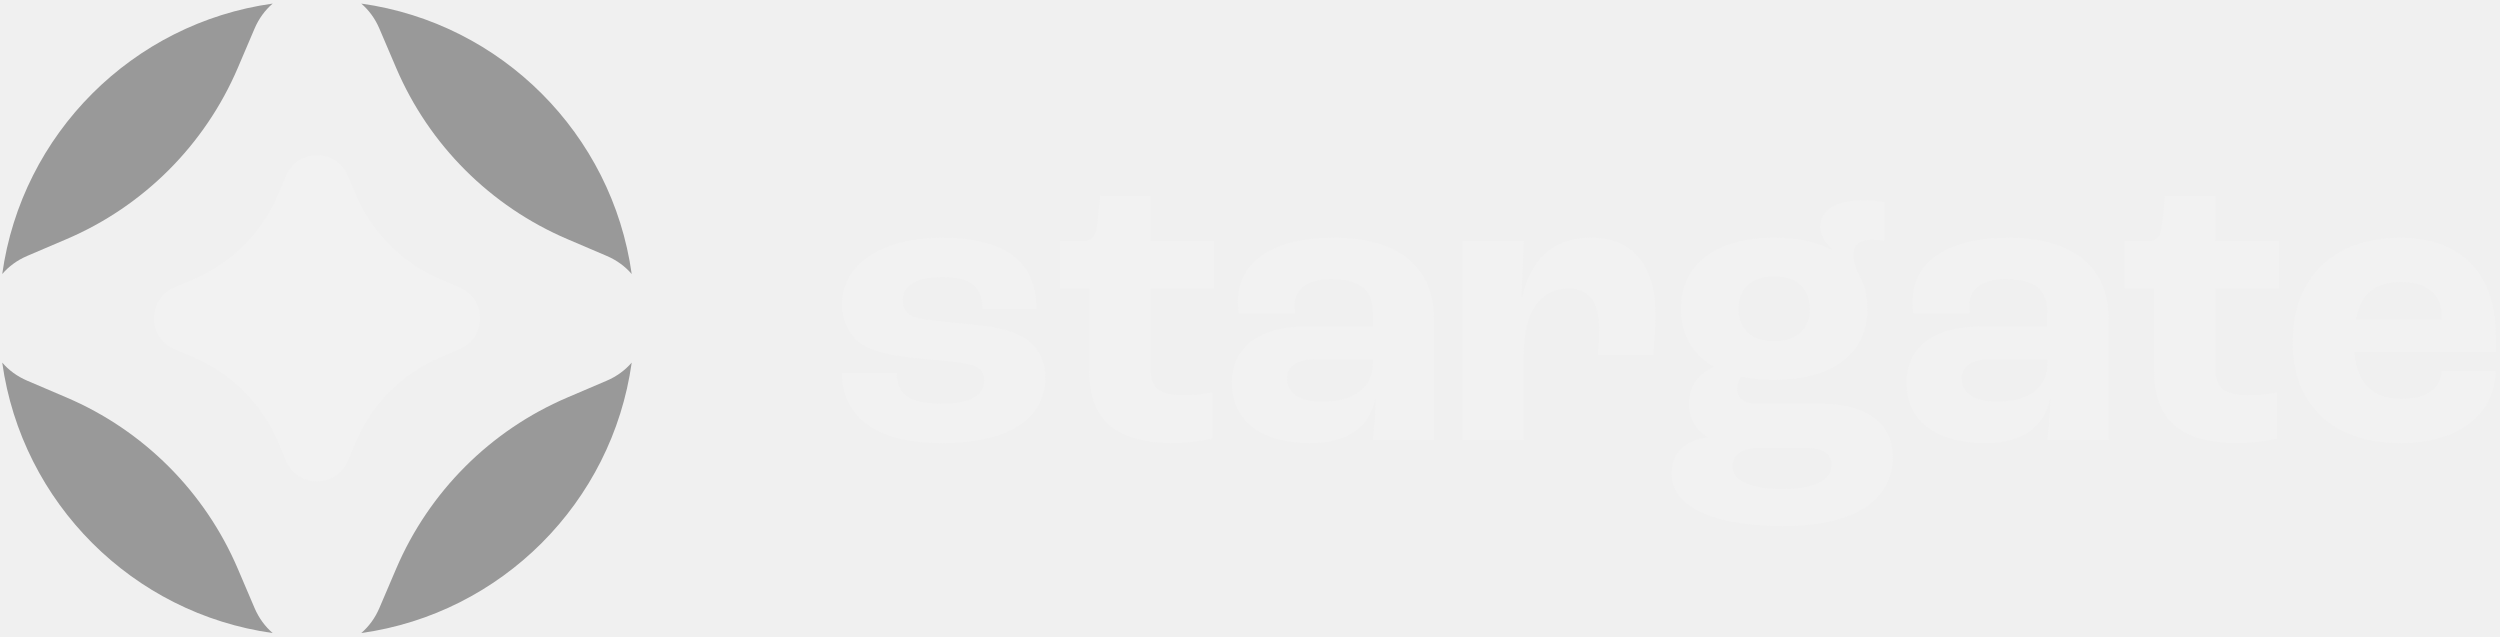
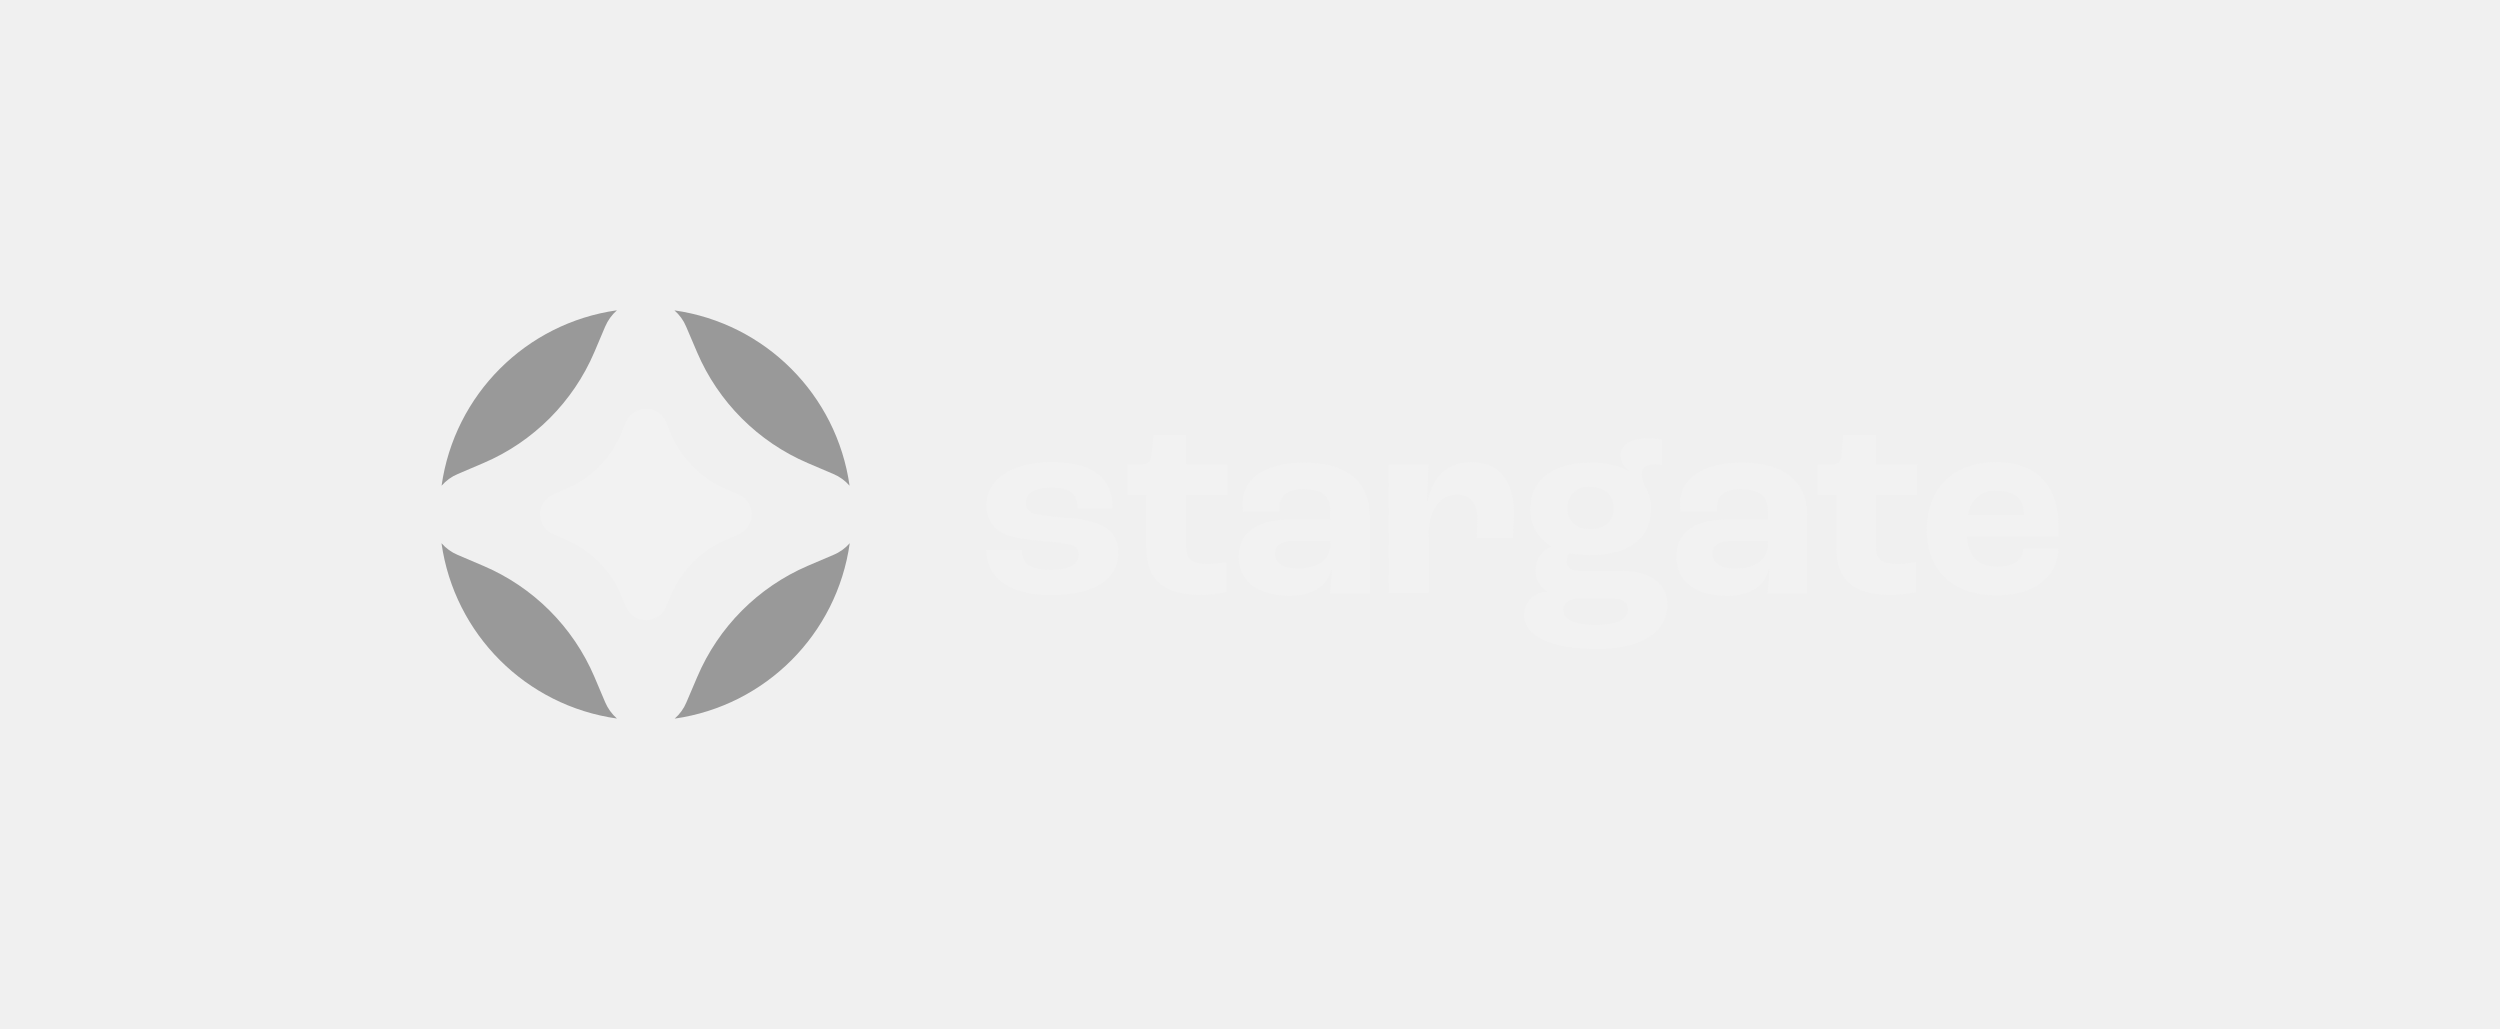
- <svg xmlns="http://www.w3.org/2000/svg" width="699" height="178" viewBox="0 0 699 178" fill="none">
-   <g clip-path="url(#clip0_4978_230280)">
-     <path d="M235.412 104.301H250.728C250.728 109.484 253.32 112.861 263.119 112.861C272.013 112.861 275.168 110.269 275.168 106.213C275.168 104.188 274.154 102.611 271.228 101.939C268.298 101.263 263.795 100.812 258.274 100.357C250.281 99.681 244.084 98.446 240.708 96.079C237.553 93.826 235.412 89.773 235.412 85.158C235.412 73.109 247.798 66.461 263.228 66.461C281.474 66.461 289.808 73.447 289.808 86.397H274.717C274.604 80.538 271.904 77.499 263.457 77.499C255.799 77.499 252.418 80.087 252.418 83.918C252.418 86.28 253.32 88.083 256.475 88.872C259.288 89.548 264.242 89.999 270.214 90.562C277.083 91.238 281.924 91.914 286.089 94.281C289.695 96.305 292.287 100.474 292.287 105.315C292.287 117.026 282.262 123.899 263.228 123.899C243.634 123.899 235.412 115.565 235.412 104.301H235.412Z" fill="#F2F2F2" />
-     <path d="M304.559 103.854V80.658H296.338V67.366H302.982C305.574 67.366 306.475 65.905 306.813 62.525L307.602 54.754H321.679V67.366H339.47V80.658H321.679V102.952C321.679 108.699 324.379 110.498 331.135 110.498C333.502 110.498 336.995 110.16 338.907 109.709V122.659C337.442 122.997 332.713 123.903 328.097 123.903C310.753 123.903 304.559 116.244 304.559 103.854V103.854Z" fill="#F2F2F2" />
-     <path fill-rule="evenodd" clip-rule="evenodd" d="M344.421 107.005C344.421 97.882 350.952 91.238 365.705 91.238H383.834V87.524C383.834 80.763 380.007 78.059 372.124 78.059C365.705 78.059 361.987 80.763 361.987 85.266C361.987 85.604 361.987 86.51 362.1 87.633H346.336C346.22 86.735 346.107 85.496 346.107 84.369C346.107 73.109 356.019 66.461 372.913 66.461C390.591 66.461 400.954 74.345 400.954 89.21V122.994H383.834C384.173 120.181 384.623 115.11 384.623 111.734H384.511C382.82 119.617 376.514 123.899 366.381 123.899C353.427 123.899 344.421 118.265 344.421 107.005V107.005ZM383.835 101.603V100.477H367.283C362.664 100.477 359.851 102.613 359.851 105.768C359.851 110.046 363.565 112.3 369.758 112.3C378.656 112.3 383.835 108.36 383.835 101.603V101.603Z" fill="#F2F2F2" />
-     <path d="M408.944 67.362H426.06L425.384 83.242H425.609C427.975 72.654 433.943 66.461 444.869 66.461C456.242 66.461 462.89 73.781 462.89 88.196C462.89 91.351 462.552 96.305 462.326 99.234H446.785C447.006 96.53 447.123 93.717 447.123 92.027C447.123 83.918 443.855 80.654 438.45 80.654C431.13 80.654 426.06 86.618 426.06 99.005V122.994H408.944L408.944 67.362Z" fill="#F2F2F2" />
-     <path fill-rule="evenodd" clip-rule="evenodd" d="M529.221 127.616C529.221 140.341 517.845 147.101 498.588 147.101C478.994 147.101 467.393 141.693 467.393 132.457C467.393 126.602 471.224 122.996 477.417 122.32V122.211C474.037 120.07 472.234 117.028 472.234 113.088C472.234 107.797 474.938 104.529 479.107 102.613V102.5C473.248 99.124 469.984 93.607 469.984 86.4C469.984 73.896 479.671 66.463 495.997 66.463C502.528 66.463 507.937 67.59 512.102 69.844L512.215 69.618C509.961 67.59 508.951 65.337 508.951 63.308C508.951 58.696 513.567 55.992 520.662 55.992C523.704 55.992 525.281 56.218 526.855 56.556V67.365C525.841 67.139 524.714 67.027 523.475 67.027C519.873 67.027 518.183 68.604 518.183 71.192C518.183 72.544 518.633 74.234 519.422 76.262C521.225 79.075 522.123 82.456 522.123 86.4C522.123 98.899 512.44 106.215 495.997 106.215C492.621 106.215 489.582 105.881 486.761 105.317C486.315 105.994 485.751 107.346 485.751 108.919C485.751 111.398 487.776 112.863 491.156 112.863H509.176C521.789 112.863 529.221 118.38 529.221 127.616L529.221 127.616ZM512.103 129.983C512.103 126.94 509.854 125.25 504.896 125.25H491.721C487.101 125.25 484.4 127.165 484.4 130.321C484.4 134.486 489.584 136.735 498.364 136.735C507.037 136.735 512.103 134.373 512.103 129.983ZM486.084 86.397C486.084 92.026 489.802 95.403 495.996 95.403C502.306 95.403 506.02 92.026 506.02 86.397C506.02 80.654 502.306 77.273 495.996 77.273C489.802 77.273 486.084 80.654 486.084 86.397Z" fill="#F2F2F2" />
-     <path fill-rule="evenodd" clip-rule="evenodd" d="M533.048 107.005C533.048 97.882 539.579 91.238 554.332 91.238H572.461V87.524C572.461 80.763 568.634 78.059 560.751 78.059C554.332 78.059 550.618 80.763 550.618 85.266C550.618 85.604 550.618 86.51 550.726 87.633H534.963C534.851 86.735 534.734 85.496 534.734 84.369C534.734 73.109 544.646 66.461 561.54 66.461C579.218 66.461 589.581 74.345 589.581 89.21V122.994H572.461C572.8 120.181 573.254 115.11 573.254 111.734H573.137C571.447 119.617 565.141 123.899 555.008 123.899C542.058 123.899 533.048 118.265 533.048 107.005V107.005ZM572.462 101.603V100.477H555.911C551.291 100.477 548.478 102.613 548.478 105.768C548.478 110.046 552.192 112.3 558.385 112.3C567.283 112.3 572.462 108.36 572.462 101.603V101.603Z" fill="#F2F2F2" />
-     <path d="M602.302 103.854V80.658H594.08V67.366H600.728C603.316 67.366 604.217 65.905 604.555 62.525L605.344 54.754H619.421V67.366H637.216V80.658H619.421V102.952C619.421 108.699 622.125 110.498 628.882 110.498C631.248 110.498 634.737 110.16 636.648 109.709V122.659C635.188 122.997 630.455 123.903 625.839 123.903C608.495 123.903 602.302 116.244 602.302 103.854V103.854Z" fill="#F2F2F2" />
-     <path fill-rule="evenodd" clip-rule="evenodd" d="M697.799 98.446H658.269C659.058 107.565 663.673 111.508 671.332 111.508C677.976 111.508 682.254 109.146 682.708 103.738H697.799C697.461 116.462 686.874 123.899 670.994 123.899C652.526 123.899 641.037 113.42 641.037 95.742C641.037 77.383 652.526 66.461 671.332 66.461C686.874 66.461 697.799 75.359 697.799 93.605V98.446ZM682.709 88.425C682.709 82.119 678.428 78.856 671.333 78.856C664.125 78.856 660.073 82.007 658.721 89.327H682.709V88.425Z" fill="#F2F2F2" />
-     <g clip-path="url(#clip1_4978_230280)">
-       <g clip-path="url(#clip2_4978_230280)">
-         <path d="M106.077 8.001L110.761 18.972C119.954 40.513 137.111 57.67 158.652 66.863L169.623 71.547C172.494 72.771 174.825 74.527 176.624 76.618C171.16 37.445 140.179 6.459 101.006 1C103.093 2.795 104.853 5.13 106.077 8.001H106.077Z" fill="#999999" />
-         <path d="M7.625 71.547L18.596 66.863C40.137 57.67 57.294 40.513 66.492 18.972L71.171 8.001C72.399 5.13 74.155 2.795 76.242 1C37.069 6.459 6.087 37.445 0.624 76.618C2.423 74.527 4.754 72.771 7.625 71.547Z" fill="#999999" />
-         <path d="M169.623 106.45L158.652 111.134C137.111 120.327 119.954 137.489 110.761 159.029L106.077 169.996C104.853 172.867 103.093 175.202 101.006 177.001C140.179 171.538 171.16 140.552 176.624 101.379C174.825 103.47 172.494 105.226 169.623 106.45H169.623Z" fill="#999999" />
-         <path d="M71.171 169.996L66.492 159.029C57.294 137.489 40.137 120.327 18.596 111.134L7.625 106.45C4.754 105.226 2.423 103.47 0.624 101.379C6.087 140.552 37.069 171.538 76.242 177.001C74.155 175.202 72.399 172.867 71.171 169.996Z" fill="#999999" />
-       </g>
-       <path d="M48.709 80.395L54.115 78.086C64.729 73.554 73.186 65.102 77.717 54.489L80.022 49.082C83.254 41.509 93.99 41.509 97.222 49.082L99.527 54.489C104.058 65.102 112.515 73.554 123.129 78.086L128.535 80.395C136.108 83.627 136.108 94.359 128.535 97.591L123.129 99.9C112.515 104.432 104.058 112.884 99.527 123.502L97.222 128.904C93.99 136.477 83.254 136.477 80.022 128.904L77.717 123.502C73.186 112.884 64.729 104.432 54.115 99.9L48.709 97.591C41.136 94.359 41.136 83.627 48.709 80.395Z" fill="#F2F2F2" />
-     </g>
-   </g>
+ <svg xmlns="http://www.w3.org/2000/svg" id="图层_1" data-name="图层 1" viewBox="0 0 294 121">
  <defs>
-     <clipPath id="clip0_4978_230280">
-       <rect width="697.176" height="176" fill="white" transform="translate(0.621094 1)" />
-     </clipPath>
-     <clipPath id="clip1_4978_230280">
-       <rect width="176.001" height="176" fill="white" transform="translate(0.62207 1)" />
-     </clipPath>
-     <clipPath id="clip2_4978_230280">
-       <rect width="176.001" height="176" fill="white" transform="translate(0.623047 1)" />
+     <style>.cls-1{fill:none;}.cls-2,.cls-3{fill:#f2f2f2;}.cls-3{fill-rule:evenodd;}.cls-4{clip-path:url(#clip-path);}.cls-5{fill:#999;}</style>
+     <clipPath id="clip-path">
+       <rect class="cls-1" x="51.93" y="36.5" width="48" height="48" />
    </clipPath>
  </defs>
+   <path class="cls-2" d="M116,64.67h4.18c0,1.42.71,2.34,3.38,2.34,2.43,0,3.29-.71,3.29-1.82,0-.55-.28-1-1.08-1.16a26.58,26.58,0,0,0-3.53-.43c-2.18-.19-3.87-.52-4.79-1.17a3.65,3.65,0,0,1-1.45-3c0-3.28,3.38-5.1,7.59-5.1,5,0,7.25,1.91,7.25,5.44h-4.12c0-1.6-.76-2.43-3.07-2.43-2.09,0-3,.71-3,1.75a1.26,1.26,0,0,0,1.11,1.36,37.13,37.13,0,0,0,3.75.46,10.58,10.58,0,0,1,4.33,1,3.45,3.45,0,0,1,1.69,3c0,3.19-2.74,5.07-7.93,5.07S116,67.75,116,64.67Z" />
+   <path class="cls-2" d="M134.82,64.55V58.22h-2.24V54.6h1.81c.71,0,1-.4,1.05-1.32l.21-2.12h3.84V54.6h4.85v3.62h-4.85v6.09c0,1.56.74,2,2.58,2a11.45,11.45,0,0,0,2.12-.21v3.53a15,15,0,0,1-2.95.34c-4.73,0-6.42-2.09-6.42-5.47Z" />
+   <path class="cls-3" d="M145.69,65.41c0-2.49,1.79-4.3,5.81-4.3h4.94v-1c0-1.85-1-2.58-3.19-2.58-1.75,0-2.77.73-2.77,2a5,5,0,0,0,0,.65h-4.3a6.06,6.06,0,0,1-.07-.89c0-3.07,2.71-4.89,7.31-4.89,4.83,0,7.65,2.15,7.65,6.21v9.21h-4.67a28.57,28.57,0,0,0,.22-3.07h0c-.46,2.15-2.18,3.32-4.95,3.32-3.53,0-6-1.54-6-4.61Zm10.75-1.47v-.31h-4.51c-1.26,0-2,.58-2,1.44,0,1.17,1,1.78,2.7,1.78,2.43,0,3.84-1.07,3.84-2.91Z" />
+   <path class="cls-2" d="M163.29,54.6H168l-.19,4.33h.07c.64-2.89,2.27-4.58,5.25-4.58s4.91,2,4.91,5.93c0,.86-.09,2.21-.15,3h-4.24c.06-.74.09-1.5.09-2,0-2.22-.89-3.11-2.36-3.11-2,0-3.38,1.63-3.38,5v6.54h-4.67Z" />
+   <path class="cls-3" d="M196.09,71c0,3.47-3.1,5.32-8.35,5.32s-8.51-1.48-8.51-4A2.71,2.71,0,0,1,182,69.59v0a2.82,2.82,0,0,1-1.42-2.49,3,3,0,0,1,1.88-2.86v0a4.8,4.8,0,0,1-2.49-4.39c0-3.41,2.64-5.44,7.09-5.44a9.2,9.2,0,0,1,4.4.93l0-.07a2.33,2.33,0,0,1-.89-1.72c0-1.25,1.25-2,3.19-2a7.47,7.47,0,0,1,1.69.15v3a4.42,4.42,0,0,0-.92-.09c-1,0-1.45.43-1.45,1.13a4.26,4.26,0,0,0,.34,1.39,5,5,0,0,1,.74,2.76c0,3.41-2.64,5.4-7.13,5.4a13.07,13.07,0,0,1-2.52-.24,1.88,1.88,0,0,0-.27,1c0,.68.55,1.08,1.47,1.08h4.92c3.44,0,5.46,1.5,5.46,4Zm-4.66.65c0-.83-.62-1.29-2-1.29h-3.59c-1.26,0-2,.52-2,1.38,0,1.14,1.41,1.75,3.81,1.75S191.43,72.87,191.43,71.68Zm-7.1-11.89c0,1.54,1,2.46,2.7,2.46s2.74-.92,2.74-2.46-1-2.49-2.74-2.49A2.38,2.38,0,0,0,184.33,59.79Z" />
+   <path class="cls-3" d="M197.14,65.41c0-2.49,1.78-4.3,5.8-4.3h4.95v-1c0-1.85-1-2.58-3.2-2.58-1.75,0-2.76.73-2.76,2,0,.09,0,.34,0,.65h-4.3a8,8,0,0,1-.06-.89c0-3.07,2.7-4.89,7.31-4.89,4.82,0,7.65,2.15,7.65,6.21v9.21h-4.67c.09-.77.21-2.15.21-3.07h0c-.46,2.15-2.18,3.32-4.94,3.32-3.53,0-6-1.54-6-4.61Zm10.75-1.47v-.31h-4.52c-1.26,0-2,.58-2,1.44,0,1.17,1,1.78,2.7,1.78,2.42,0,3.84-1.07,3.84-2.91Z" />
+   <path class="cls-2" d="M216,64.55V58.22h-2.25V54.6h1.82c.7,0,1-.4,1-1.32l.21-2.12h3.84V54.6h4.86v3.62h-4.86v6.09c0,1.56.74,2,2.58,2a11.45,11.45,0,0,0,2.12-.21v3.53a15,15,0,0,1-2.95.34c-4.73,0-6.41-2.09-6.41-5.47Z" />
+   <path class="cls-3" d="M242.07,63.08H231.29c.21,2.48,1.47,3.56,3.56,3.56,1.81,0,3-.65,3.1-2.12h4.12c-.09,3.47-3,5.5-7.31,5.5-5,0-8.17-2.86-8.17-7.68,0-5,3.13-8,8.26-8,4.24,0,7.22,2.43,7.22,7.41ZM238,60.34c0-1.72-1.16-2.61-3.1-2.61a3.09,3.09,0,0,0-3.44,2.86H238Z" />
+   <g class="cls-4">
+     <g class="cls-4">
+       <path class="cls-5" d="M80.69,38.41l1.28,3A24.75,24.75,0,0,0,95,54.46l3,1.28a5.14,5.14,0,0,1,1.91,1.38A24.25,24.25,0,0,0,79.31,36.5a5.14,5.14,0,0,1,1.38,1.91Z" />
+       <path class="cls-5" d="M53.84,55.74l3-1.28A24.74,24.74,0,0,0,69.9,41.4l1.27-3a5.38,5.38,0,0,1,1.38-1.91A24.25,24.25,0,0,0,51.93,57.12,5.14,5.14,0,0,1,53.84,55.74Z" />
+       <path class="cls-5" d="M98,65.26l-3,1.28A24.75,24.75,0,0,0,82,79.6l-1.28,3a5.14,5.14,0,0,1-1.38,1.91A24.25,24.25,0,0,0,99.93,63.88,5.14,5.14,0,0,1,98,65.26Z" />
+       <path class="cls-5" d="M71.17,82.59l-1.27-3A24.74,24.74,0,0,0,56.83,66.54l-3-1.28a5.14,5.14,0,0,1-1.91-1.38A24.25,24.25,0,0,0,72.55,84.5,5.38,5.38,0,0,1,71.17,82.59Z" />
+     </g>
+     <path class="cls-2" d="M65.05,58.15l1.47-.63A12.23,12.23,0,0,0,73,51.09l.63-1.48a2.55,2.55,0,0,1,4.69,0l.62,1.48a12.23,12.23,0,0,0,6.44,6.43l1.48.63a2.55,2.55,0,0,1,0,4.69l-1.48.63a12.25,12.25,0,0,0-6.44,6.44l-.62,1.47a2.55,2.55,0,0,1-4.69,0L73,69.91a12.25,12.25,0,0,0-6.44-6.44l-1.47-.63A2.55,2.55,0,0,1,65.05,58.15Z" />
+   </g>
</svg>
